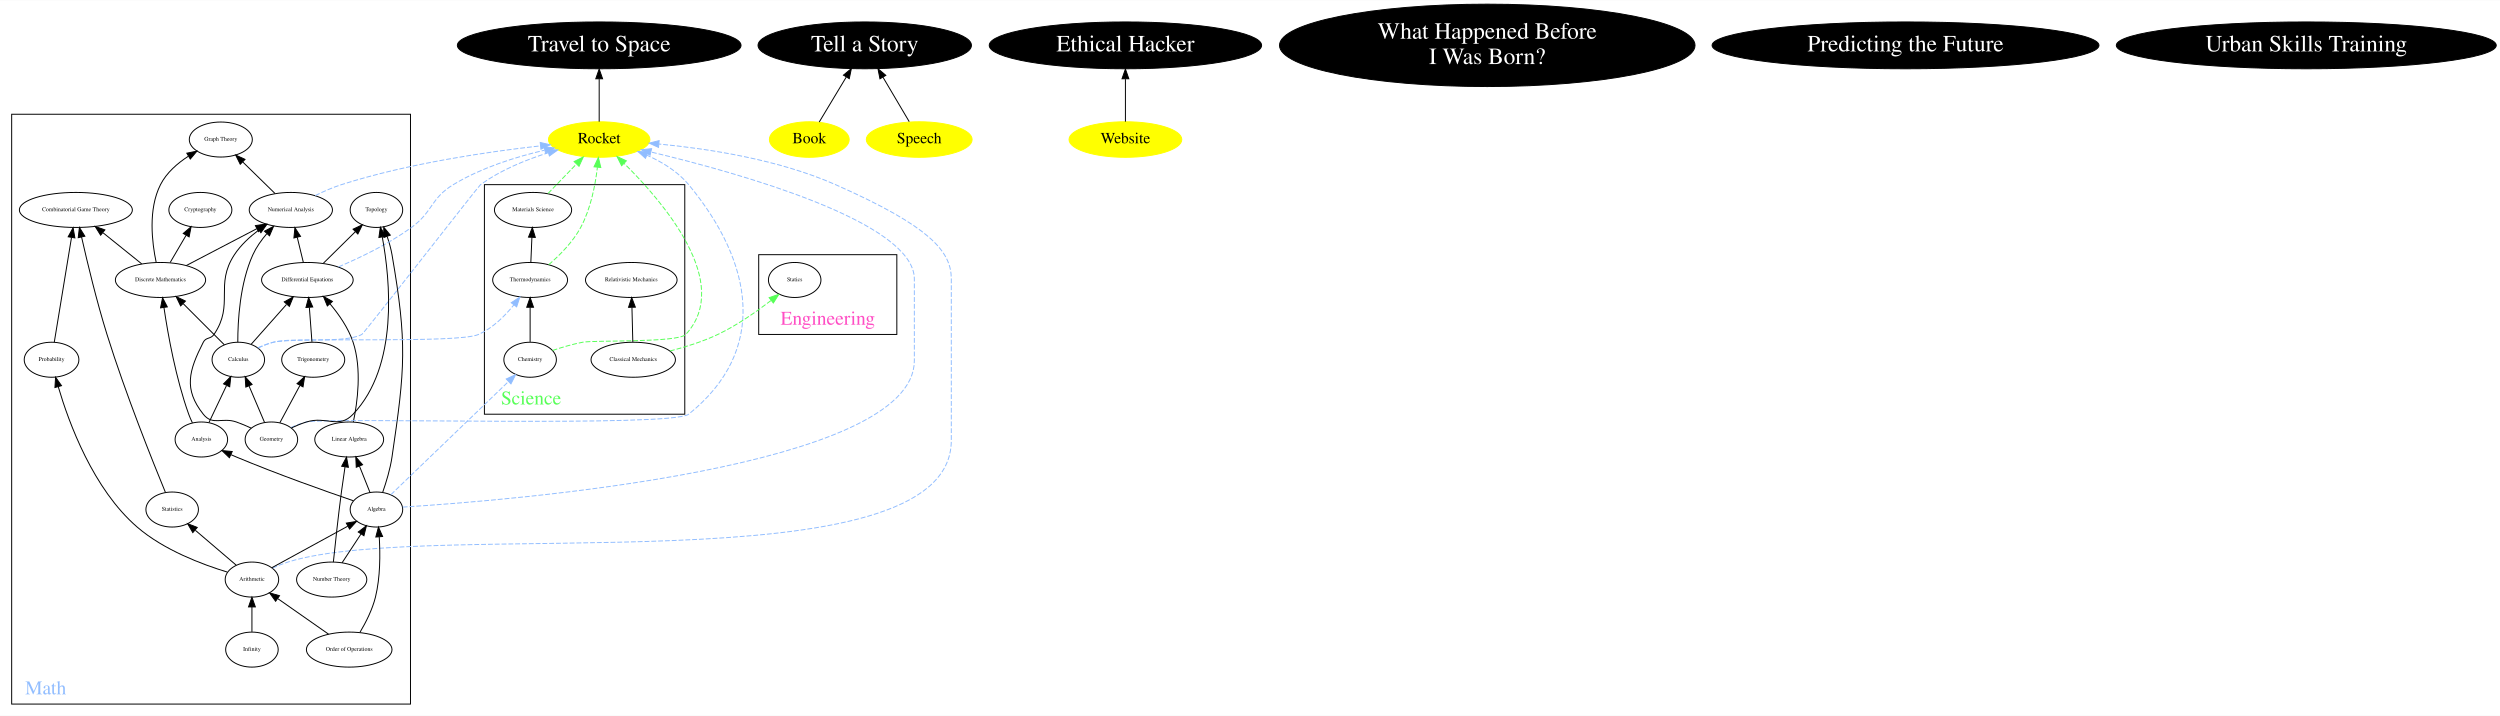
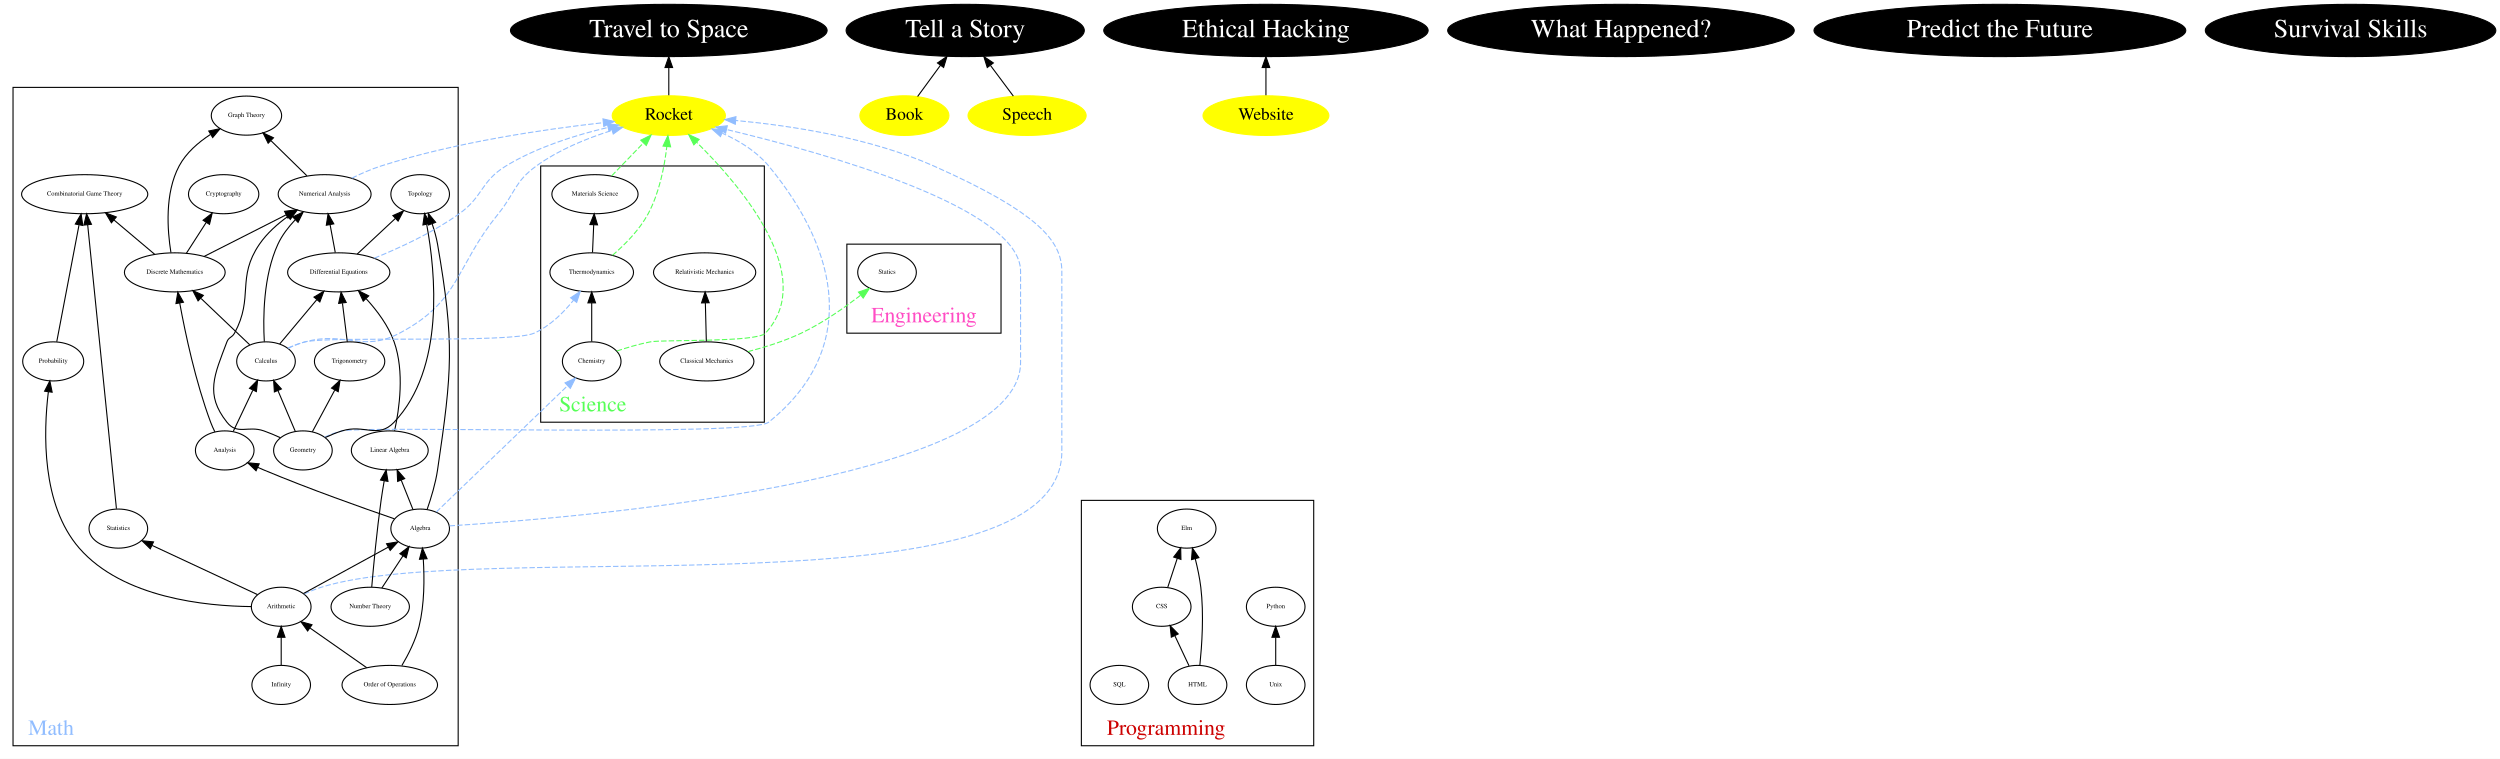
- <svg xmlns="http://www.w3.org/2000/svg" xmlns:xlink="http://www.w3.org/1999/xlink" width="2570pt" height="736pt" viewBox="0.00 0.00 2570.16 735.62">
-   <g id="graph0" class="graph" transform="scale(1 1) rotate(0) translate(4 731.62)">
-     <polygon fill="white" stroke="transparent" points="-4,4 -4,-731.62 2566.16,-731.62 2566.16,4 -4,4" />
+ <svg xmlns="http://www.w3.org/2000/svg" xmlns:xlink="http://www.w3.org/1999/xlink" width="2303pt" height="699pt" viewBox="0.00 0.00 2302.64 698.85">
+   <g id="graph0" class="graph" transform="scale(1 1) rotate(0) translate(4 694.85)">
+     <polygon fill="white" stroke="transparent" points="-4,4 -4,-694.85 2298.64,-694.85 2298.64,4 -4,4" />
    <g id="clust5" class="cluster">
      <g id="a_clust5">
        <a xlink:href="https://simple.wikipedia.org/wiki/List_of_mathematics_topics" xlink:title="Math">
          <polygon fill="none" stroke="black" points="8,-8 8,-614.38 418,-614.38 418,-8 8,-8" />
          <text text-anchor="middle" x="43" y="-18" font-family="Times,serif" font-size="20.00" fill="#91bdff">Math</text>
        </a>
      </g>
    </g>
    <g id="clust22" class="cluster">
      <g id="a_clust22">
        <a xlink:href="https://en.wikipedia.org/wiki/Branches_of_science#Physical_science" xlink:title="Science">
          <polygon fill="none" stroke="black" points="494,-306 494,-542 700,-542 700,-306 494,-306" />
          <text text-anchor="middle" x="542" y="-316" font-family="Times,serif" font-size="20.00" fill="#57ff57">Science</text>
        </a>
      </g>
    </g>
    <g id="clust29" class="cluster">
      <g id="a_clust29">
        <a xlink:href="http://bulletin.iit.edu/undergraduate/courses/mmae/" xlink:title="Engineering">
          <polygon fill="none" stroke="black" points="776,-388 776,-470 918,-470 918,-388 776,-388" />
          <text text-anchor="middle" x="847" y="-398" font-family="Times,serif" font-size="20.00" fill="#ff4dc4">Engineering</text>
        </a>
      </g>
    </g>
+     <g id="clust31" class="cluster">
+       <polygon fill="none" stroke="black" points="992,-8 992,-234 1206,-234 1206,-8 992,-8" />
+       <text text-anchor="middle" x="1070" y="-18" font-family="Times,serif" font-size="20.00" fill="#cc0000">Programming</text>
+     </g>
    <g id="node1" class="node">
-       <ellipse fill="black" stroke="black" cx="612" cy="-685.2" rx="145.83" ry="24.08" />
-       <text text-anchor="middle" x="612" y="-679" font-family="Times,serif" font-size="24.00" fill="white">Travel to Space</text>
+       <ellipse fill="black" stroke="black" cx="612" cy="-666.81" rx="145.83" ry="24.08" />
+       <text text-anchor="middle" x="612" y="-660.61" font-family="Times,serif" font-size="24.00" fill="white">Travel to Space</text>
    </g>
    <g id="node2" class="node">
-       <ellipse fill="black" stroke="black" cx="885" cy="-685.2" rx="109.7" ry="24.08" />
-       <text text-anchor="middle" x="885" y="-679" font-family="Times,serif" font-size="24.00" fill="white">Tell a Story</text>
+       <ellipse fill="black" stroke="black" cx="885" cy="-666.81" rx="109.7" ry="24.08" />
+       <text text-anchor="middle" x="885" y="-660.61" font-family="Times,serif" font-size="24.00" fill="white">Tell a Story</text>
    </g>
    <g id="node3" class="node">
-       <ellipse fill="black" stroke="black" cx="1153" cy="-685.2" rx="140.01" ry="24.08" />
-       <text text-anchor="middle" x="1153" y="-679" font-family="Times,serif" font-size="24.00" fill="white">Ethical Hacker</text>
+       <ellipse fill="black" stroke="black" cx="1162" cy="-666.81" rx="149.4" ry="24.08" />
+       <text text-anchor="middle" x="1162" y="-660.61" font-family="Times,serif" font-size="24.00" fill="white">Ethical Hacking</text>
    </g>
    <g id="node4" class="node">
-       <ellipse fill="black" stroke="black" cx="1525" cy="-685.2" rx="213.59" ry="42.35" />
-       <text text-anchor="middle" x="1525" y="-692" font-family="Times,serif" font-size="24.00" fill="white">What Happened Before</text>
-       <text text-anchor="middle" x="1525" y="-666" font-family="Times,serif" font-size="24.00" fill="white">I Was Born?</text>
+       <ellipse fill="black" stroke="black" cx="1489" cy="-666.81" rx="159.61" ry="24.08" />
+       <text text-anchor="middle" x="1489" y="-660.61" font-family="Times,serif" font-size="24.00" fill="white">What Happened?</text>
    </g>
    <g id="node5" class="node">
-       <ellipse fill="black" stroke="black" cx="1955" cy="-685.2" rx="198.89" ry="24.08" />
-       <text text-anchor="middle" x="1955" y="-679" font-family="Times,serif" font-size="24.00" fill="white">Predicting the Future</text>
+       <ellipse fill="black" stroke="black" cx="1838" cy="-666.81" rx="171.24" ry="24.08" />
+       <text text-anchor="middle" x="1838" y="-660.61" font-family="Times,serif" font-size="24.00" fill="white">Predict the Future</text>
    </g>
    <g id="node6" class="node">
-       <ellipse fill="black" stroke="black" cx="2367" cy="-685.2" rx="195.32" ry="24.08" />
-       <text text-anchor="middle" x="2367" y="-679" font-family="Times,serif" font-size="24.00" fill="white">Urban Skills Training</text>
+       <ellipse fill="black" stroke="black" cx="2161" cy="-666.81" rx="133.79" ry="24.08" />
+       <text text-anchor="middle" x="2161" y="-660.61" font-family="Times,serif" font-size="24.00" fill="white">Survival Skills</text>
    </g>
    <g id="node7" class="node">
      <ellipse fill="yellow" stroke="yellow" cx="612" cy="-588.38" rx="52.15" ry="18.27" />
      <text text-anchor="middle" x="612" y="-584.58" font-family="Times,serif" font-size="16.00">Rocket</text>
    </g>
    <g id="edge1" class="edge">
-       <path fill="none" stroke="black" d="M612,-606.77C612,-618.99 612,-635.73 612,-650.51" />
-       <polygon fill="black" stroke="black" points="608.5,-650.84 612,-660.84 615.5,-650.84 608.5,-650.84" />
+       <path fill="none" stroke="black" d="M612,-607.11C612,-614.72 612,-623.86 612,-632.64" />
+       <polygon fill="black" stroke="black" points="608.5,-632.67 612,-642.67 615.5,-632.67 608.5,-632.67" />
    </g>
    <g id="node8" class="node">
-       <ellipse fill="yellow" stroke="yellow" cx="828" cy="-588.38" rx="41.02" ry="18.27" />
-       <text text-anchor="middle" x="828" y="-584.58" font-family="Times,serif" font-size="16.00">Book</text>
+       <ellipse fill="yellow" stroke="yellow" cx="829" cy="-588.38" rx="41.02" ry="18.27" />
+       <text text-anchor="middle" x="829" y="-584.58" font-family="Times,serif" font-size="16.00">Book</text>
    </g>
    <g id="edge2" class="edge">
-       <path fill="none" stroke="black" d="M838.19,-606.34C845.9,-619.16 856.71,-637.14 866,-652.59" />
-       <polygon fill="black" stroke="black" points="863.1,-654.57 871.26,-661.34 869.1,-650.96 863.1,-654.57" />
+       <path fill="none" stroke="black" d="M841.15,-605.97C847.33,-614.41 855.05,-624.94 862.28,-634.81" />
+       <polygon fill="black" stroke="black" points="859.47,-636.88 868.2,-642.88 865.11,-632.75 859.47,-636.88" />
    </g>
    <g id="node9" class="node">
-       <ellipse fill="yellow" stroke="yellow" cx="941" cy="-588.38" rx="54.39" ry="18.27" />
-       <text text-anchor="middle" x="941" y="-584.58" font-family="Times,serif" font-size="16.00">Speech</text>
+       <ellipse fill="yellow" stroke="yellow" cx="942" cy="-588.38" rx="54.39" ry="18.27" />
+       <text text-anchor="middle" x="942" y="-584.58" font-family="Times,serif" font-size="16.00">Speech</text>
    </g>
    <g id="edge3" class="edge">
-       <path fill="none" stroke="black" d="M930.73,-606.77C923.18,-619.56 912.71,-637.28 903.69,-652.55" />
-       <polygon fill="black" stroke="black" points="900.66,-650.81 898.59,-661.2 906.68,-654.37 900.66,-650.81" />
+       <path fill="none" stroke="black" d="M929.35,-606.35C923.16,-614.65 915.51,-624.91 908.31,-634.55" />
+       <polygon fill="black" stroke="black" points="905.33,-632.7 902.16,-642.81 910.94,-636.89 905.33,-632.7" />
    </g>
    <g id="node10" class="node">
-       <ellipse fill="yellow" stroke="yellow" cx="1153" cy="-588.38" rx="57.97" ry="18.27" />
-       <text text-anchor="middle" x="1153" y="-584.58" font-family="Times,serif" font-size="16.00">Website</text>
+       <ellipse fill="yellow" stroke="yellow" cx="1162" cy="-588.38" rx="57.97" ry="18.27" />
+       <text text-anchor="middle" x="1162" y="-584.58" font-family="Times,serif" font-size="16.00">Website</text>
    </g>
    <g id="edge4" class="edge">
-       <path fill="none" stroke="black" d="M1153,-606.77C1153,-618.99 1153,-635.73 1153,-650.51" />
-       <polygon fill="black" stroke="black" points="1149.5,-650.84 1153,-660.84 1156.5,-650.84 1149.5,-650.84" />
+       <path fill="none" stroke="black" d="M1162,-607.11C1162,-614.72 1162,-623.86 1162,-632.64" />
+       <polygon fill="black" stroke="black" points="1158.5,-632.67 1162,-642.67 1165.5,-632.67 1158.5,-632.67" />
    </g>
    <g id="node11" class="node">
      <ellipse fill="none" stroke="black" cx="383" cy="-208" rx="27" ry="18" />
      <text text-anchor="middle" x="383" y="-206.7" font-family="Times,serif" font-size="6.00">Algebra</text>
    </g>
    <g id="edge36" class="edge">
      <path fill="none" stroke="#91bdff" stroke-dasharray="5,2" d="M410.05,-210.51C521.07,-217.41 936,-250.6 936,-361 936,-361 936,-361 936,-445 936,-503.41 757.3,-553.59 665.32,-575.55" />
      <polygon fill="#91bdff" stroke="#91bdff" points="664.29,-572.2 655.36,-577.9 665.9,-579.02 664.29,-572.2" />
    </g>
    <g id="node12" class="node">
      <ellipse fill="none" stroke="black" cx="203" cy="-280" rx="27" ry="18" />
      <text text-anchor="middle" x="203" y="-278.7" font-family="Times,serif" font-size="6.00">Analysis</text>
    </g>
    <g id="edge5" class="edge">
      <path fill="none" stroke="black" d="M359.31,-217C330.56,-226.87 280.77,-244.49 239,-262 237.18,-262.76 235.32,-263.56 233.46,-264.39" />
      <polygon fill="black" stroke="black" points="231.83,-261.29 224.18,-268.62 234.73,-267.65 231.83,-261.29" />
    </g>
    <g id="node13" class="node">
      <ellipse fill="none" stroke="black" cx="355" cy="-280" rx="35.4" ry="18" />
      <text text-anchor="middle" x="355" y="-278.7" font-family="Times,serif" font-size="6.00">Linear Algebra</text>
    </g>
    <g id="edge6" class="edge">
      <path fill="none" stroke="black" d="M376.36,-225.59C373.13,-233.66 369.17,-243.57 365.54,-252.65" />
      <polygon fill="black" stroke="black" points="362.25,-251.46 361.78,-262.04 368.75,-254.06 362.25,-251.46" />
    </g>
    <g id="node14" class="node">
      <ellipse fill="none" stroke="black" cx="383" cy="-516" rx="27" ry="18" />
      <text text-anchor="middle" x="383" y="-514.7" font-family="Times,serif" font-size="6.00">Topology</text>
    </g>
    <g id="edge7" class="edge">
      <path fill="none" stroke="black" d="M389.49,-225.9C393.08,-236.16 397.17,-249.64 399,-262 412.5,-353.45 414.71,-378.9 399,-470 397.93,-476.18 396.1,-482.63 394.05,-488.66" />
      <polygon fill="black" stroke="black" points="390.68,-487.68 390.49,-498.27 397.24,-490.11 390.68,-487.68" />
    </g>
    <g id="node30" class="node">
      <ellipse fill="none" stroke="black" cx="541" cy="-362" rx="27" ry="18" />
      <text text-anchor="middle" x="541" y="-360.7" font-family="Times,serif" font-size="6.00">Chemistry</text>
    </g>
    <g id="edge43" class="edge">
      <path fill="none" stroke="#91bdff" stroke-dasharray="5,2" d="M397.86,-223.3C425.74,-250.12 486.01,-308.1 518.75,-339.59" />
      <polygon fill="#91bdff" stroke="#91bdff" points="516.43,-342.22 526.06,-346.63 521.28,-337.17 516.43,-342.22" />
    </g>
    <g id="node15" class="node">
      <ellipse fill="none" stroke="black" cx="241" cy="-362" rx="27" ry="18" />
      <text text-anchor="middle" x="241" y="-360.7" font-family="Times,serif" font-size="6.00">Calculus</text>
    </g>
    <g id="edge8" class="edge">
      <path fill="none" stroke="black" d="M210.87,-297.58C216.05,-308.48 222.94,-322.98 228.82,-335.35" />
      <polygon fill="black" stroke="black" points="225.81,-337.19 233.27,-344.72 232.14,-334.18 225.81,-337.19" />
    </g>
    <g id="node16" class="node">
-       <ellipse fill="none" stroke="black" cx="161" cy="-444" rx="46.4" ry="18" />
-       <text text-anchor="middle" x="161" y="-442.7" font-family="Times,serif" font-size="6.00">Discrete Mathematics</text>
+       <ellipse fill="none" stroke="black" cx="157" cy="-444" rx="46.4" ry="18" />
+       <text text-anchor="middle" x="157" y="-442.7" font-family="Times,serif" font-size="6.00">Discrete Mathematics</text>
    </g>
    <g id="edge9" class="edge">
-       <path fill="none" stroke="black" d="M193.81,-297.12C192.4,-300.02 191.06,-303.05 190,-306 176.82,-342.77 168.76,-387.35 164.59,-415.45" />
-       <polygon fill="black" stroke="black" points="161.07,-415.32 163.13,-425.72 168,-416.31 161.07,-415.32" />
+       <path fill="none" stroke="black" d="M193.88,-297.15C192.46,-300.04 191.1,-303.07 190,-306 176.17,-342.98 166.66,-387.78 161.52,-415.84" />
+       <polygon fill="black" stroke="black" points="158.07,-415.27 159.77,-425.73 164.96,-416.5 158.07,-415.27" />
    </g>
    <g id="node20" class="node">
-       <ellipse fill="none" stroke="black" cx="312" cy="-444" rx="47.1" ry="18" />
-       <text text-anchor="middle" x="312" y="-442.7" font-family="Times,serif" font-size="6.00">Differential Equations</text>
+       <ellipse fill="none" stroke="black" cx="308" cy="-444" rx="47.1" ry="18" />
+       <text text-anchor="middle" x="308" y="-442.7" font-family="Times,serif" font-size="6.00">Differential Equations</text>
    </g>
    <g id="edge27" class="edge">
-       <path fill="none" stroke="black" d="M359.24,-297.97C363.48,-318.1 368.16,-352.41 359,-380 354.16,-394.59 344.47,-408.54 335.15,-419.59" />
-       <polygon fill="black" stroke="black" points="332.52,-417.28 328.5,-427.09 337.75,-421.93 332.52,-417.28" />
+       <path fill="none" stroke="black" d="M359.43,-298.04C363.85,-318.23 368.7,-352.6 359,-380 353.75,-394.84 343.35,-408.74 333.3,-419.68" />
+       <polygon fill="black" stroke="black" points="330.56,-417.48 326.13,-427.1 335.6,-422.35 330.56,-417.48" />
    </g>
    <g id="edge37" class="edge">
-       <path fill="none" stroke="#91bdff" stroke-dasharray="5,2" d="M261.46,-374.18C266.42,-376.46 271.8,-378.59 277,-380 296.59,-385.31 350.13,-378.37 368,-388 370.4,-389.29 487.79,-540.4 490,-542 510.62,-556.99 536.76,-567.58 559.55,-574.74" />
-       <polygon fill="#91bdff" stroke="#91bdff" points="558.83,-578.18 569.41,-577.69 560.84,-571.47 558.83,-578.18" />
+       <path fill="none" stroke="#91bdff" stroke-dasharray="5,2" d="M261.47,-374.17C266.43,-376.45 271.8,-378.58 277,-380 314.46,-390.22 329.66,-369.87 364,-388 420.11,-417.62 415.03,-448.73 455,-498 470.74,-517.41 469.77,-527.33 490,-542 510.64,-556.97 536.78,-567.56 559.56,-574.72" />
+       <polygon fill="#91bdff" stroke="#91bdff" points="558.84,-578.16 569.43,-577.68 560.85,-571.45 558.84,-578.16" />
    </g>
    <g id="edge13" class="edge">
-       <path fill="none" stroke="black" d="M226.7,-377.3C214.94,-389.06 198.05,-405.95 184.34,-419.66" />
-       <polygon fill="black" stroke="black" points="181.7,-417.35 177.1,-426.9 186.65,-422.3 181.7,-417.35" />
+       <path fill="none" stroke="black" d="M225.98,-377.3C213.56,-389.13 195.68,-406.17 181.23,-419.92" />
+       <polygon fill="black" stroke="black" points="178.44,-417.75 173.61,-427.18 183.27,-422.81 178.44,-417.75" />
    </g>
    <g id="edge14" class="edge">
-       <path fill="none" stroke="black" d="M254.35,-378.05C264.53,-389.52 278.76,-405.54 290.53,-418.81" />
-       <polygon fill="black" stroke="black" points="288.23,-421.49 297.48,-426.64 293.46,-416.84 288.23,-421.49" />
+       <path fill="none" stroke="black" d="M253.6,-378.05C263.21,-389.52 276.63,-405.54 287.74,-418.81" />
+       <polygon fill="black" stroke="black" points="285.2,-421.22 294.3,-426.64 290.56,-416.73 285.2,-421.22" />
    </g>
    <g id="node21" class="node">
      <ellipse fill="none" stroke="black" cx="295" cy="-516" rx="42.8" ry="18" />
      <text text-anchor="middle" x="295" y="-514.7" font-family="Times,serif" font-size="6.00">Numerical Analysis</text>
    </g>
    <g id="edge15" class="edge">
-       <path fill="none" stroke="black" d="M240.47,-380.13C240.44,-401.98 242.57,-440.46 256,-470 259.49,-477.68 264.71,-485.03 270.21,-491.49" />
-       <polygon fill="black" stroke="black" points="267.89,-494.13 277.22,-499.14 273.05,-489.4 267.89,-494.13" />
+       <path fill="none" stroke="black" d="M239.45,-380.2C238.19,-402.12 238.46,-440.67 252,-470 255.78,-478.18 261.65,-485.8 267.86,-492.37" />
+       <polygon fill="black" stroke="black" points="265.61,-495.06 275.2,-499.56 270.51,-490.06 265.61,-495.06" />
    </g>
    <g id="node31" class="node">
      <ellipse fill="none" stroke="black" cx="541" cy="-444" rx="38.5" ry="18" />
      <text text-anchor="middle" x="541" y="-442.7" font-family="Times,serif" font-size="6.00">Thermodynamics</text>
    </g>
    <g id="edge46" class="edge">
      <path fill="none" stroke="#91bdff" stroke-dasharray="5,2" d="M261.03,-374.2C266.1,-376.54 271.63,-378.69 277,-380 299.79,-385.57 466.59,-378.41 488,-388 502.51,-394.5 515.06,-406.97 524.29,-418.4" />
      <polygon fill="#91bdff" stroke="#91bdff" points="521.57,-420.6 530.41,-426.44 527.14,-416.36 521.57,-420.6" />
    </g>
    <g id="edge18" class="edge">
-       <path fill="none" stroke="black" d="M187.47,-458.83C208.26,-469.69 237.37,-484.89 260.06,-496.75" />
-       <polygon fill="black" stroke="black" points="258.55,-499.91 269.04,-501.44 261.79,-493.7 258.55,-499.91" />
+       <path fill="none" stroke="black" d="M183.94,-458.66C205.54,-469.62 236.04,-485.09 259.62,-497.05" />
+       <polygon fill="black" stroke="black" points="258.1,-500.21 268.6,-501.61 261.27,-493.96 258.1,-500.21" />
    </g>
    <g id="node22" class="node">
      <ellipse fill="none" stroke="black" cx="74" cy="-516" rx="58.1" ry="18" />
      <text text-anchor="middle" x="74" y="-514.7" font-family="Times,serif" font-size="6.00">Combinatorial Game Theory</text>
    </g>
    <g id="edge19" class="edge">
-       <path fill="none" stroke="black" d="M141.69,-460.54C130.03,-469.92 114.97,-482.04 102.01,-492.46" />
-       <polygon fill="black" stroke="black" points="99.45,-490.03 93.86,-499.02 103.84,-495.48 99.45,-490.03" />
+       <path fill="none" stroke="black" d="M138.58,-460.54C127.53,-469.85 113.28,-481.87 100.98,-492.24" />
+       <polygon fill="black" stroke="black" points="98.62,-489.66 93.23,-498.78 103.13,-495.01 98.62,-489.66" />
    </g>
    <g id="node23" class="node">
      <ellipse fill="none" stroke="black" cx="202" cy="-516" rx="32.4" ry="18" />
      <text text-anchor="middle" x="202" y="-514.7" font-family="Times,serif" font-size="6.00">Cryptography</text>
    </g>
    <g id="edge20" class="edge">
-       <path fill="none" stroke="black" d="M170.92,-461.95C175.83,-470.32 181.85,-480.6 187.28,-489.87" />
-       <polygon fill="black" stroke="black" points="184.37,-491.83 192.45,-498.69 190.41,-488.3 184.37,-491.83" />
+       <path fill="none" stroke="black" d="M167.66,-461.59C173.1,-470.05 179.83,-480.51 185.88,-489.92" />
+       <polygon fill="black" stroke="black" points="183.06,-492.01 191.41,-498.53 188.95,-488.23 183.06,-492.01" />
    </g>
    <g id="node24" class="node">
      <ellipse fill="none" stroke="black" cx="223" cy="-588.38" rx="32.4" ry="18" />
      <text text-anchor="middle" x="223" y="-587.08" font-family="Times,serif" font-size="6.00">Graph Theory</text>
    </g>
    <g id="edge21" class="edge">
-       <path fill="none" stroke="black" d="M156.54,-462.2C152.25,-482.48 148.12,-516.62 161,-542 167.19,-554.2 178.37,-563.91 189.56,-571.17" />
-       <polygon fill="black" stroke="black" points="188.05,-574.35 198.43,-576.46 191.63,-568.33 188.05,-574.35" />
+       <path fill="none" stroke="black" d="M153.43,-462.29C150.14,-482.65 147.59,-516.87 161,-542 167.44,-554.07 178.67,-563.76 189.83,-571.03" />
+       <polygon fill="black" stroke="black" points="188.29,-574.19 198.66,-576.34 191.89,-568.19 188.29,-574.19" />
    </g>
    <g id="node17" class="node">
      <ellipse fill="none" stroke="black" cx="255" cy="-136" rx="27.5" ry="18" />
      <text text-anchor="middle" x="255" y="-134.7" font-family="Times,serif" font-size="6.00">Arithmetic</text>
    </g>
    <g id="edge38" class="edge">
-       <path fill="none" stroke="#91bdff" stroke-dasharray="5,2" d="M276.16,-147.82C281.25,-150.11 286.74,-152.34 292,-154 438.92,-200.41 974,-124.92 974,-279 974,-279 974,-279 974,-445 974,-473.42 952.32,-498.94 855,-542 796.62,-567.83 724.04,-578.97 673.47,-583.76" />
-       <polygon fill="#91bdff" stroke="#91bdff" points="673,-580.29 663.35,-584.67 673.62,-587.26 673,-580.29" />
+       <path fill="none" stroke="#91bdff" stroke-dasharray="5,2" d="M276.16,-147.82C281.25,-150.11 286.74,-152.34 292,-154 438.92,-200.41 974,-124.92 974,-279 974,-279 974,-279 974,-445 974,-472.91 952.29,-499.14 856,-542 797.44,-568.06 724.56,-579.16 673.76,-583.89" />
+       <polygon fill="#91bdff" stroke="#91bdff" points="673.25,-580.42 663.59,-584.77 673.85,-587.39 673.25,-580.42" />
    </g>
    <g id="edge10" class="edge">
      <path fill="none" stroke="black" d="M275.57,-148.25C296.65,-159.78 329.65,-177.82 353.51,-190.88" />
      <polygon fill="black" stroke="black" points="352.03,-194.05 362.49,-195.78 355.39,-187.91 352.03,-194.05" />
    </g>
    <g id="node18" class="node">
-       <ellipse fill="none" stroke="black" cx="49" cy="-362" rx="28.1" ry="18" />
-       <text text-anchor="middle" x="49" y="-360.7" font-family="Times,serif" font-size="6.00">Probability</text>
+       <ellipse fill="none" stroke="black" cx="45" cy="-362" rx="28.1" ry="18" />
+       <text text-anchor="middle" x="45" y="-360.7" font-family="Times,serif" font-size="6.00">Probability</text>
    </g>
    <g id="edge11" class="edge">
-       <path fill="none" stroke="black" d="M229.62,-143.72C203.98,-151.5 164.37,-166.37 137,-190 91.84,-228.99 66.85,-296.87 55.87,-334.31" />
-       <polygon fill="black" stroke="black" points="52.48,-333.44 53.14,-344.01 59.22,-335.33 52.48,-333.44" />
+       <path fill="none" stroke="black" d="M227.42,-136.17C186.21,-136.57 109.13,-143.91 69,-190 34.06,-230.13 36.03,-296.81 40.53,-333.93" />
+       <polygon fill="black" stroke="black" points="37.08,-334.57 41.9,-344.01 44.02,-333.63 37.08,-334.57" />
    </g>
    <g id="node19" class="node">
-       <ellipse fill="none" stroke="black" cx="173" cy="-208" rx="27" ry="18" />
-       <text text-anchor="middle" x="173" y="-206.7" font-family="Times,serif" font-size="6.00">Statistics</text>
+       <ellipse fill="none" stroke="black" cx="105" cy="-208" rx="27" ry="18" />
+       <text text-anchor="middle" x="105" y="-206.7" font-family="Times,serif" font-size="6.00">Statistics</text>
    </g>
    <g id="edge12" class="edge">
-       <path fill="none" stroke="black" d="M238.8,-150.83C226.82,-161.06 210.31,-175.15 196.82,-186.66" />
-       <polygon fill="black" stroke="black" points="194.22,-184.28 188.89,-193.44 198.77,-189.61 194.22,-184.28" />
+       <path fill="none" stroke="black" d="M233.19,-147.18C207.64,-159.1 165.12,-178.94 136.11,-192.48" />
+       <polygon fill="black" stroke="black" points="134.42,-189.41 126.84,-196.81 137.38,-195.75 134.42,-189.41" />
    </g>
    <g id="edge33" class="edge">
-       <path fill="none" stroke="black" d="M51.82,-380.14C56.11,-406.25 64.34,-456.26 69.48,-487.49" />
-       <polygon fill="black" stroke="black" points="66.08,-488.39 71.15,-497.69 72.98,-487.25 66.08,-488.39" />
+       <path fill="none" stroke="black" d="M48.27,-380.14C53.25,-406.25 62.79,-456.26 68.75,-487.49" />
+       <polygon fill="black" stroke="black" points="65.39,-488.52 70.7,-497.69 72.26,-487.21 65.39,-488.52" />
    </g>
    <g id="edge34" class="edge">
-       <path fill="none" stroke="black" d="M166.09,-225.57C153.18,-256.9 124.98,-327.18 106,-388 95.34,-422.15 85.7,-462.29 79.85,-488.16" />
-       <polygon fill="black" stroke="black" points="76.42,-487.47 77.65,-497.99 83.25,-488.99 76.42,-487.47" />
+       <path fill="none" stroke="black" d="M103.24,-226.33C98.1,-277.14 83.01,-426.03 76.76,-487.73" />
+       <polygon fill="black" stroke="black" points="73.26,-487.56 75.74,-497.86 80.23,-488.27 73.26,-487.56" />
    </g>
    <g id="edge39" class="edge">
-       <path fill="none" stroke="#91bdff" stroke-dasharray="5,2" d="M344.01,-457.48C366.15,-466.89 395.69,-481.06 419,-498 441.12,-514.07 438.62,-527.82 462,-542 490.61,-559.36 526.36,-570.51 555.77,-577.42" />
+       <path fill="none" stroke="#91bdff" stroke-dasharray="5,2" d="M340.74,-457.07C363.77,-466.38 394.69,-480.6 419,-498 441.24,-513.91 438.62,-527.82 462,-542 490.61,-559.36 526.36,-570.51 555.77,-577.42" />
      <polygon fill="#91bdff" stroke="#91bdff" points="555.37,-580.92 565.89,-579.69 556.9,-574.09 555.37,-580.92" />
    </g>
    <g id="edge16" class="edge">
-       <path fill="none" stroke="black" d="M328.47,-461.24C338.22,-470.86 350.71,-483.16 361.26,-493.57" />
-       <polygon fill="black" stroke="black" points="358.97,-496.22 368.55,-500.75 363.88,-491.24 358.97,-496.22" />
+       <path fill="none" stroke="black" d="M325.02,-460.88C335.41,-470.59 348.84,-483.11 360.15,-493.67" />
+       <polygon fill="black" stroke="black" points="357.88,-496.34 367.58,-500.61 362.66,-491.23 357.88,-496.34" />
    </g>
    <g id="edge17" class="edge">
-       <path fill="none" stroke="black" d="M307.88,-461.95C305.99,-469.74 303.7,-479.18 301.58,-487.92" />
-       <polygon fill="black" stroke="black" points="298.15,-487.18 299.2,-497.72 304.96,-488.83 298.15,-487.18" />
+       <path fill="none" stroke="black" d="M304.79,-462.3C303.35,-470.02 301.63,-479.29 300.04,-487.89" />
+       <polygon fill="black" stroke="black" points="296.56,-487.42 298.18,-497.9 303.44,-488.7 296.56,-487.42" />
    </g>
    <g id="edge40" class="edge">
      <path fill="none" stroke="#91bdff" stroke-dasharray="5,2" d="M320.07,-530.79C328.44,-534.92 337.93,-539.11 347,-542 415.3,-563.8 497.04,-575.77 551.51,-581.87" />
      <polygon fill="#91bdff" stroke="#91bdff" points="551.37,-585.38 561.69,-582.98 552.12,-578.42 551.37,-585.38" />
    </g>
    <g id="edge30" class="edge">
      <path fill="none" stroke="black" d="M278.66,-532.97C268.91,-542.5 256.39,-554.74 245.69,-565.2" />
      <polygon fill="black" stroke="black" points="242.99,-562.95 238.29,-572.44 247.89,-567.95 242.99,-562.95" />
    </g>
    <g id="node25" class="node">
      <ellipse fill="none" stroke="black" cx="275" cy="-280" rx="27" ry="18" />
      <text text-anchor="middle" x="275" y="-278.7" font-family="Times,serif" font-size="6.00">Geometry</text>
    </g>
    <g id="edge41" class="edge">
      <path fill="none" stroke="#91bdff" stroke-dasharray="5,2" d="M295.02,-292.26C300.08,-294.6 305.62,-296.74 311,-298 332.26,-302.99 686.96,-292.34 704,-306 785.82,-371.62 770.91,-461.22 704,-542 692.9,-555.4 676.87,-565.19 661.29,-572.16" />
      <polygon fill="#91bdff" stroke="#91bdff" points="659.58,-569.08 651.69,-576.15 662.27,-575.54 659.58,-569.08" />
    </g>
    <g id="edge22" class="edge">
      <path fill="none" stroke="black" d="M295.55,-291.89C300.5,-294.18 305.85,-296.39 311,-298 331.64,-304.46 344.1,-290.32 359,-306 405.95,-355.4 397.21,-443.84 389.01,-488.15" />
      <polygon fill="black" stroke="black" points="385.54,-487.67 387.03,-498.16 392.41,-489.03 385.54,-487.67" />
    </g>
    <g id="edge23" class="edge">
      <path fill="none" stroke="black" d="M267.96,-297.58C263.35,-308.41 257.24,-322.78 252,-335.11" />
      <polygon fill="black" stroke="black" points="248.73,-333.87 248.04,-344.45 255.17,-336.61 248.73,-333.87" />
    </g>
    <g id="edge24" class="edge">
-       <path fill="none" stroke="black" d="M254.37,-291.65C249.42,-293.95 244.09,-296.22 239,-298 224.34,-303.12 214.64,-293.83 205,-306 184.58,-331.78 190.08,-350.69 205,-380 207.74,-385.39 212.6,-383 216,-388 237.13,-419.13 216.36,-438.55 237,-470 243.43,-479.79 252.71,-488.35 261.97,-495.3" />
-       <polygon fill="black" stroke="black" points="260.2,-498.33 270.39,-501.22 264.22,-492.6 260.2,-498.33" />
+       <path fill="none" stroke="black" d="M254.37,-291.65C249.42,-293.95 244.09,-296.22 239,-298 224.34,-303.12 214.64,-293.83 205,-306 184.58,-331.78 193.43,-349.21 205,-380 206.66,-384.42 209.75,-383.85 212,-388 230.02,-421.29 213.62,-438.77 235,-470 241.83,-479.97 251.59,-488.63 261.26,-495.61" />
+       <polygon fill="black" stroke="black" points="259.42,-498.59 269.67,-501.31 263.35,-492.8 259.42,-498.59" />
    </g>
    <g id="node26" class="node">
      <ellipse fill="none" stroke="black" cx="318" cy="-362" rx="32.4" ry="18" />
      <text text-anchor="middle" x="318" y="-360.7" font-family="Times,serif" font-size="6.00">Trigonometry</text>
    </g>
    <g id="edge25" class="edge">
      <path fill="none" stroke="black" d="M283.7,-297.19C289.61,-308.18 297.54,-322.93 304.29,-335.49" />
      <polygon fill="black" stroke="black" points="301.35,-337.41 309.16,-344.56 307.51,-334.09 301.35,-337.41" />
    </g>
    <g id="edge35" class="edge">
-       <path fill="none" stroke="black" d="M316.7,-380.36C315.92,-390.7 314.92,-404.06 314.04,-415.78" />
-       <polygon fill="black" stroke="black" points="310.54,-415.72 313.28,-425.95 317.52,-416.24 310.54,-415.72" />
+       <path fill="none" stroke="black" d="M315.88,-379.97C314.59,-390.29 312.91,-403.72 311.43,-415.53" />
+       <polygon fill="black" stroke="black" points="307.92,-415.43 310.15,-425.78 314.87,-416.29 307.92,-415.43" />
    </g>
    <g id="node27" class="node">
      <ellipse fill="none" stroke="black" cx="255" cy="-64" rx="27" ry="18" />
      <text text-anchor="middle" x="255" y="-62.7" font-family="Times,serif" font-size="6.00">Infinity</text>
    </g>
    <g id="edge26" class="edge">
      <path fill="none" stroke="black" d="M255,-82.3C255,-90.02 255,-99.29 255,-107.89" />
      <polygon fill="black" stroke="black" points="251.5,-107.9 255,-117.9 258.5,-107.9 251.5,-107.9" />
    </g>
    <g id="node28" class="node">
      <ellipse fill="none" stroke="black" cx="337" cy="-136" rx="36.1" ry="18" />
      <text text-anchor="middle" x="337" y="-134.7" font-family="Times,serif" font-size="6.00">Number Theory</text>
    </g>
    <g id="edge28" class="edge">
      <path fill="none" stroke="black" d="M347.67,-153.24C353.44,-162.02 360.68,-173.04 367.1,-182.81" />
      <polygon fill="black" stroke="black" points="364.29,-184.9 372.71,-191.33 370.14,-181.06 364.29,-184.9" />
    </g>
    <g id="edge29" class="edge">
-       <path fill="none" stroke="black" d="M338.73,-154.09C340.58,-172.02 343.71,-201.03 347,-226 348.11,-234.43 349.45,-243.6 350.71,-251.9" />
-       <polygon fill="black" stroke="black" points="347.26,-252.49 352.24,-261.84 354.17,-251.42 347.26,-252.49" />
+       <path fill="none" stroke="black" d="M338.39,-154.22C340.05,-173.65 343.1,-206.17 347,-234 347.81,-239.8 348.82,-245.99 349.85,-251.86" />
+       <polygon fill="black" stroke="black" points="346.45,-252.73 351.67,-261.95 353.33,-251.49 346.45,-252.73" />
    </g>
    <g id="node29" class="node">
      <ellipse fill="none" stroke="black" cx="355" cy="-64" rx="44" ry="18" />
      <text text-anchor="middle" x="355" y="-62.7" font-family="Times,serif" font-size="6.00">Order of Operations</text>
    </g>
    <g id="edge31" class="edge">
      <path fill="none" stroke="black" d="M366.13,-81.87C372.09,-91.91 378.84,-105.16 382,-118 387.01,-138.35 386.99,-162.12 385.87,-179.97" />
      <polygon fill="black" stroke="black" points="382.37,-179.74 385.08,-189.98 389.35,-180.28 382.37,-179.74" />
    </g>
    <g id="edge32" class="edge">
      <path fill="none" stroke="black" d="M333.79,-79.85C318.6,-90.48 298.04,-104.87 281.72,-116.29" />
      <polygon fill="black" stroke="black" points="279.35,-113.69 273.16,-122.29 283.36,-119.42 279.35,-113.69" />
    </g>
    <g id="edge47" class="edge">
      <path fill="none" stroke="#57ff57" stroke-dasharray="5,2" d="M564.09,-371.55C573.55,-374.72 584.67,-378.01 595,-380 606.6,-382.23 692.97,-379.34 701,-388 749.53,-440.33 678.53,-523.54 637.58,-563.9" />
      <polygon fill="#57ff57" stroke="#57ff57" points="635.07,-561.45 630.31,-570.92 639.94,-566.48 635.07,-561.45" />
    </g>
    <g id="edge42" class="edge">
      <path fill="none" stroke="black" d="M541,-380.36C541,-390.7 541,-404.06 541,-415.78" />
      <polygon fill="black" stroke="black" points="537.5,-415.95 541,-425.95 544.5,-415.95 537.5,-415.95" />
    </g>
    <g id="edge48" class="edge">
      <path fill="none" stroke="#57ff57" stroke-dasharray="5,2" d="M560.12,-459.71C571.38,-469.39 584.95,-483.01 593,-498 603.29,-517.16 608.01,-541.44 610.17,-559.85" />
      <polygon fill="#57ff57" stroke="#57ff57" points="606.7,-560.33 611.17,-569.93 613.66,-559.63 606.7,-560.33" />
    </g>
    <g id="node34" class="node">
      <ellipse fill="none" stroke="black" cx="544" cy="-516" rx="39.7" ry="18" />
      <text text-anchor="middle" x="544" y="-514.7" font-family="Times,serif" font-size="6.00">Materials Science</text>
    </g>
    <g id="edge45" class="edge">
      <path fill="none" stroke="black" d="M541.74,-462.3C542.07,-470.02 542.47,-479.29 542.84,-487.89" />
      <polygon fill="black" stroke="black" points="539.34,-488.05 543.27,-497.9 546.34,-487.75 539.34,-488.05" />
    </g>
    <g id="node32" class="node">
      <ellipse fill="none" stroke="black" cx="647" cy="-362" rx="43.4" ry="18" />
      <text text-anchor="middle" x="647" y="-360.7" font-family="Times,serif" font-size="6.00">Classical Mechanics</text>
    </g>
    <g id="node33" class="node">
      <ellipse fill="none" stroke="black" cx="645" cy="-444" rx="47.1" ry="18" />
      <text text-anchor="middle" x="645" y="-442.7" font-family="Times,serif" font-size="6.00">Relativistic Mechanics</text>
    </g>
    <g id="edge44" class="edge">
      <path fill="none" stroke="black" d="M646.57,-380.36C646.31,-390.7 645.97,-404.06 645.68,-415.78" />
      <polygon fill="black" stroke="black" points="642.18,-415.87 645.43,-425.95 649.18,-416.04 642.18,-415.87" />
    </g>
    <g id="node35" class="node">
      <ellipse fill="none" stroke="black" cx="813" cy="-444" rx="27" ry="18" />
      <text text-anchor="middle" x="813" y="-442.7" font-family="Times,serif" font-size="6.00">Statics</text>
    </g>
    <g id="edge50" class="edge">
      <path fill="none" stroke="#57ff57" stroke-dasharray="5,2" d="M684.81,-370.98C700.46,-375.02 718.53,-380.64 734,-388 753.55,-397.3 773.55,-411.28 788.53,-422.81" />
      <polygon fill="#57ff57" stroke="#57ff57" points="786.71,-425.83 796.74,-429.27 791.04,-420.33 786.71,-425.83" />
    </g>
    <g id="edge49" class="edge">
      <path fill="none" stroke="#57ff57" stroke-dasharray="5,2" d="M559.43,-532.97C568.05,-541.89 578.96,-553.19 588.61,-563.18" />
      <polygon fill="#57ff57" stroke="#57ff57" points="586.22,-565.74 595.68,-570.5 591.25,-560.87 586.22,-565.74" />
    </g>
+     <g id="node36" class="node">
+       <ellipse fill="none" stroke="black" cx="1171" cy="-64" rx="27" ry="18" />
+       <text text-anchor="middle" x="1171" y="-62.7" font-family="Times,serif" font-size="6.00">Unix</text>
+     </g>
+     <g id="node37" class="node">
+       <ellipse fill="none" stroke="black" cx="1171" cy="-136" rx="27" ry="18" />
+       <text text-anchor="middle" x="1171" y="-134.7" font-family="Times,serif" font-size="6.00">Python</text>
+     </g>
+     <g id="edge51" class="edge">
+       <path fill="none" stroke="black" d="M1171,-82.3C1171,-90.02 1171,-99.29 1171,-107.89" />
+       <polygon fill="black" stroke="black" points="1167.5,-107.9 1171,-117.9 1174.5,-107.9 1167.5,-107.9" />
+     </g>
+     <g id="node38" class="node">
+       <ellipse fill="none" stroke="black" cx="1099" cy="-64" rx="27" ry="18" />
+       <text text-anchor="middle" x="1099" y="-62.7" font-family="Times,serif" font-size="6.00">HTML</text>
+     </g>
+     <g id="node39" class="node">
+       <ellipse fill="none" stroke="black" cx="1066" cy="-136" rx="27" ry="18" />
+       <text text-anchor="middle" x="1066" y="-134.7" font-family="Times,serif" font-size="6.00">CSS</text>
+     </g>
+     <g id="edge52" class="edge">
+       <path fill="none" stroke="black" d="M1091.18,-81.59C1087.28,-89.87 1082.46,-100.08 1078.1,-109.34" />
+       <polygon fill="black" stroke="black" points="1074.86,-107.99 1073.76,-118.53 1081.19,-110.98 1074.86,-107.99" />
+     </g>
+     <g id="node40" class="node">
+       <ellipse fill="none" stroke="black" cx="1089" cy="-208" rx="27" ry="18" />
+       <text text-anchor="middle" x="1089" y="-206.7" font-family="Times,serif" font-size="6.00">Elm</text>
+     </g>
+     <g id="edge53" class="edge">
+       <path fill="none" stroke="black" d="M1101.13,-82.13C1103.01,-100.1 1105,-129.14 1102,-154 1100.96,-162.6 1099.01,-171.81 1096.92,-180.11" />
+       <polygon fill="black" stroke="black" points="1093.48,-179.44 1094.27,-190.01 1100.24,-181.25 1093.48,-179.44" />
+     </g>
+     <g id="edge54" class="edge">
+       <path fill="none" stroke="black" d="M1071.57,-153.95C1074.2,-161.94 1077.39,-171.67 1080.33,-180.6" />
+       <polygon fill="black" stroke="black" points="1077.04,-181.8 1083.48,-190.21 1083.69,-179.62 1077.04,-181.8" />
+     </g>
+     <g id="node41" class="node">
+       <ellipse fill="none" stroke="black" cx="1027" cy="-64" rx="27" ry="18" />
+       <text text-anchor="middle" x="1027" y="-62.7" font-family="Times,serif" font-size="6.00">SQL</text>
+     </g>
  </g>
</svg>
